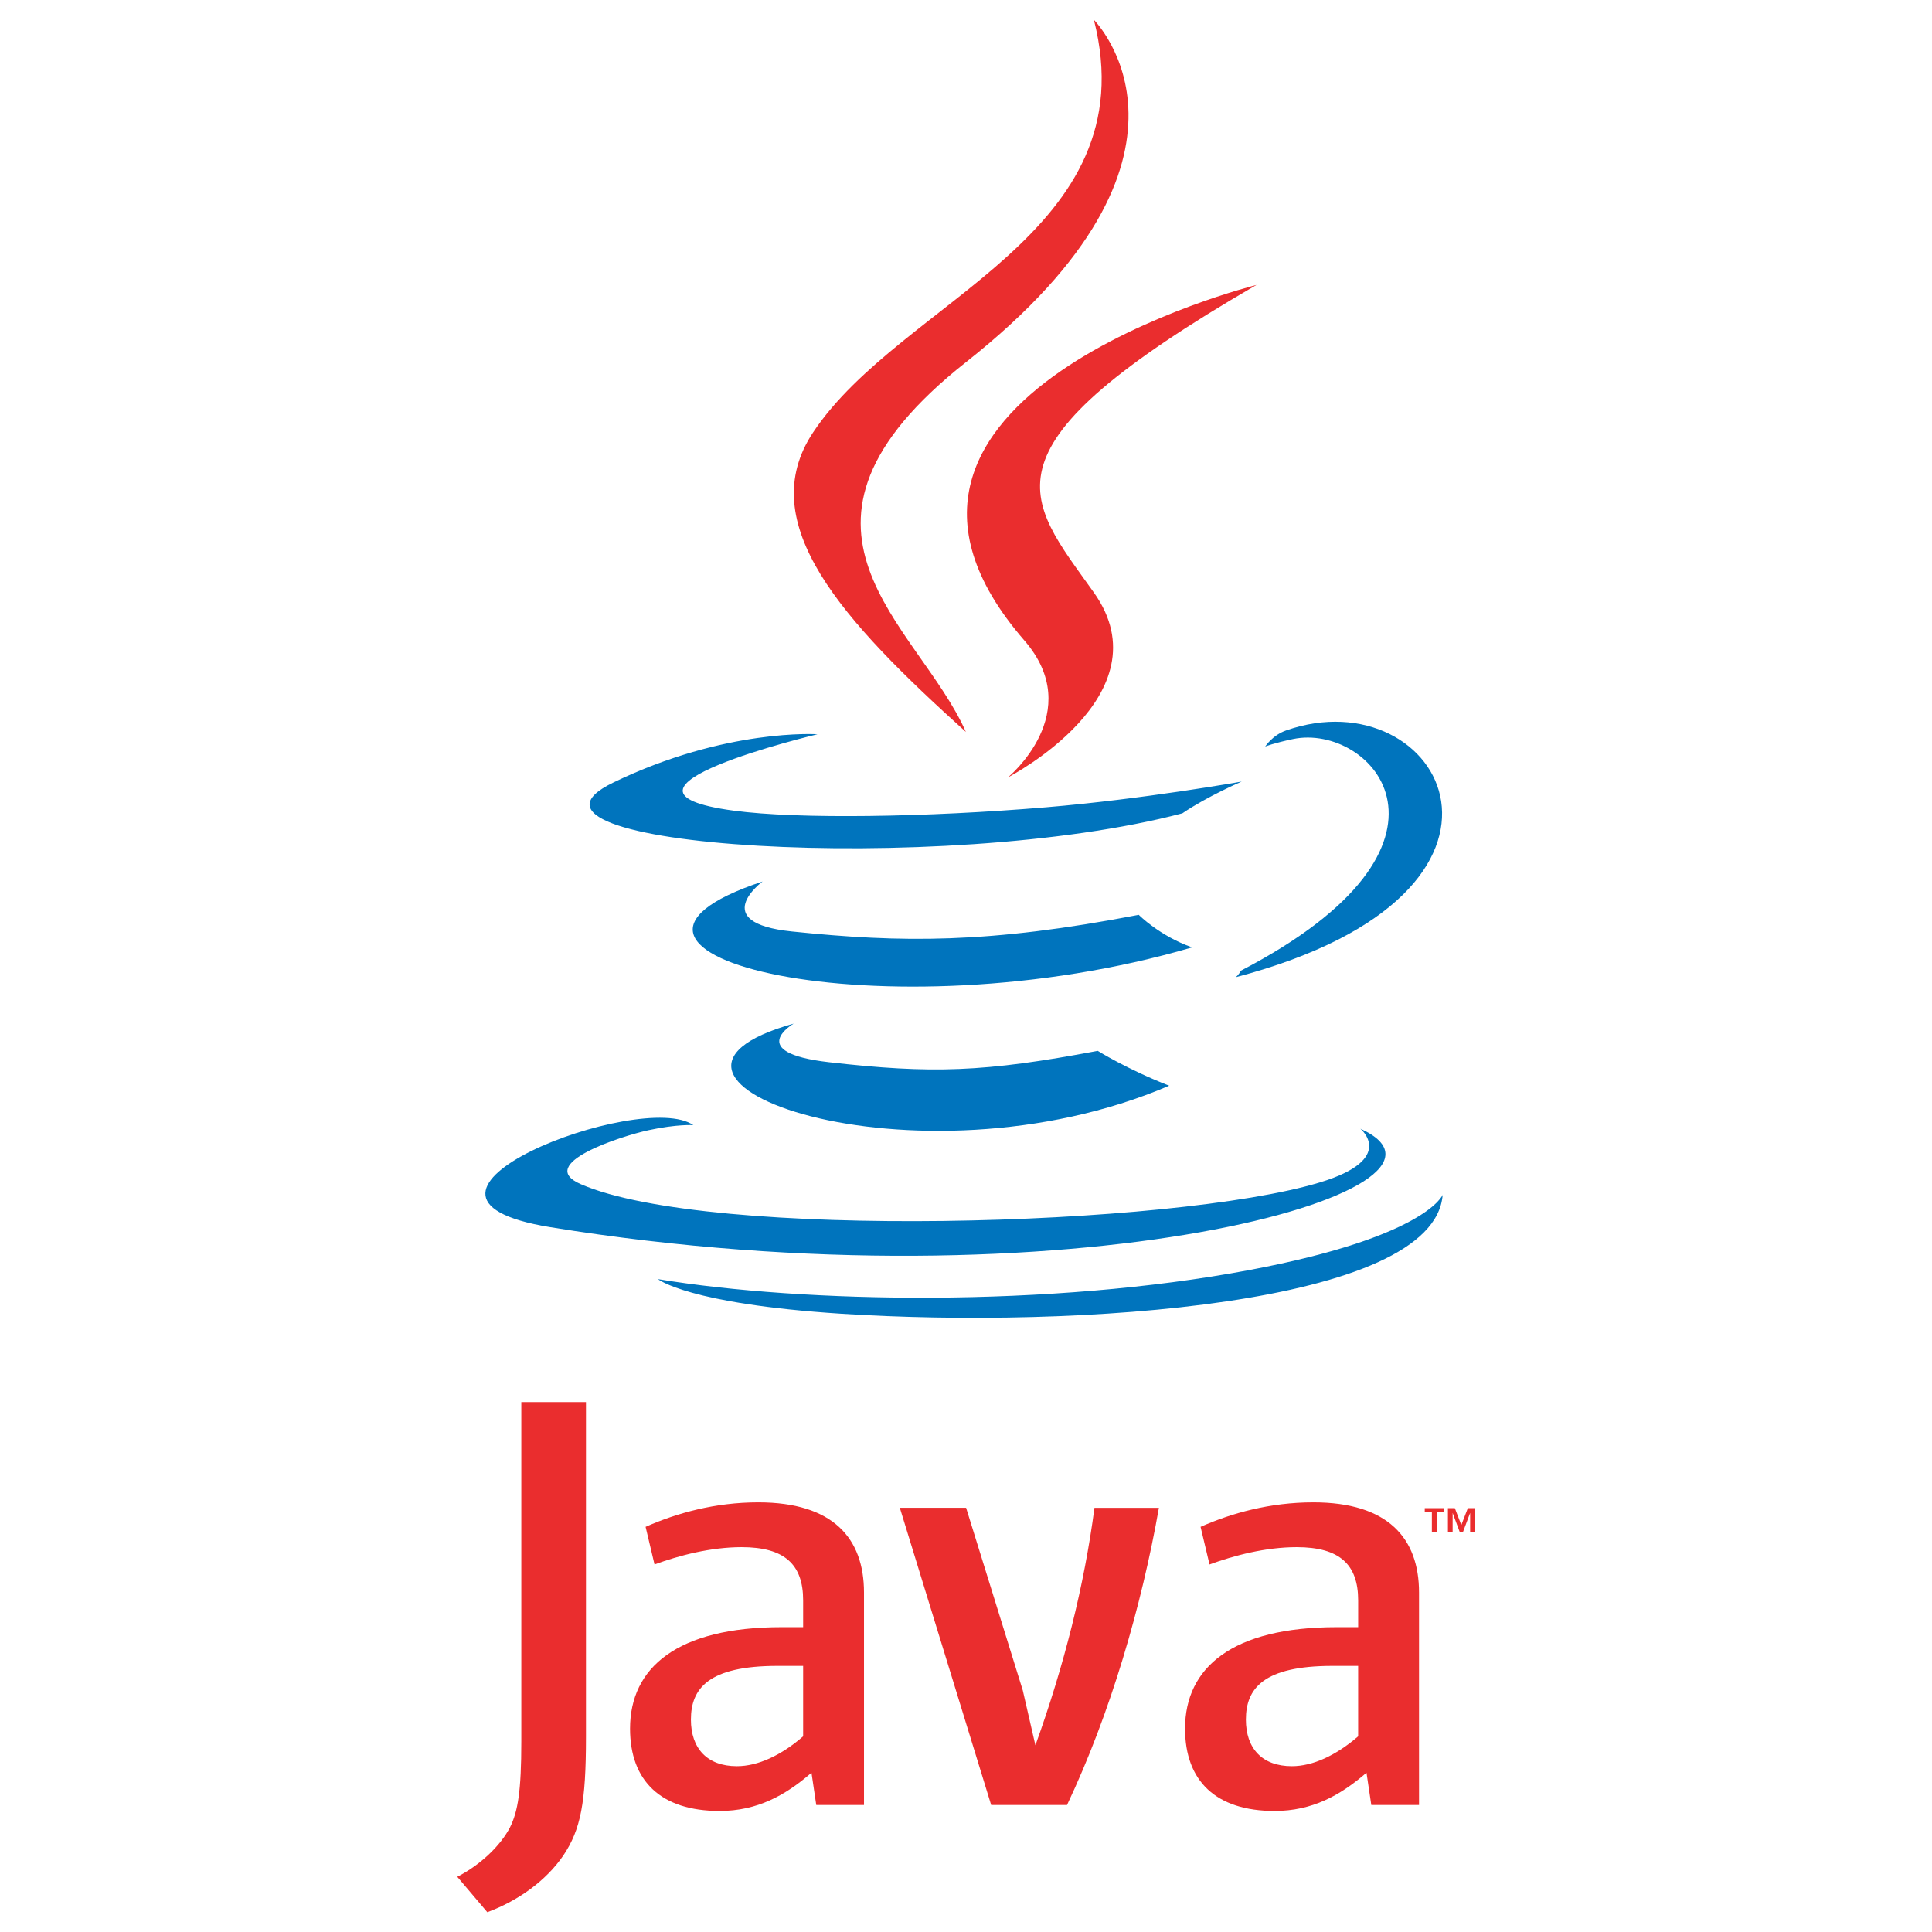
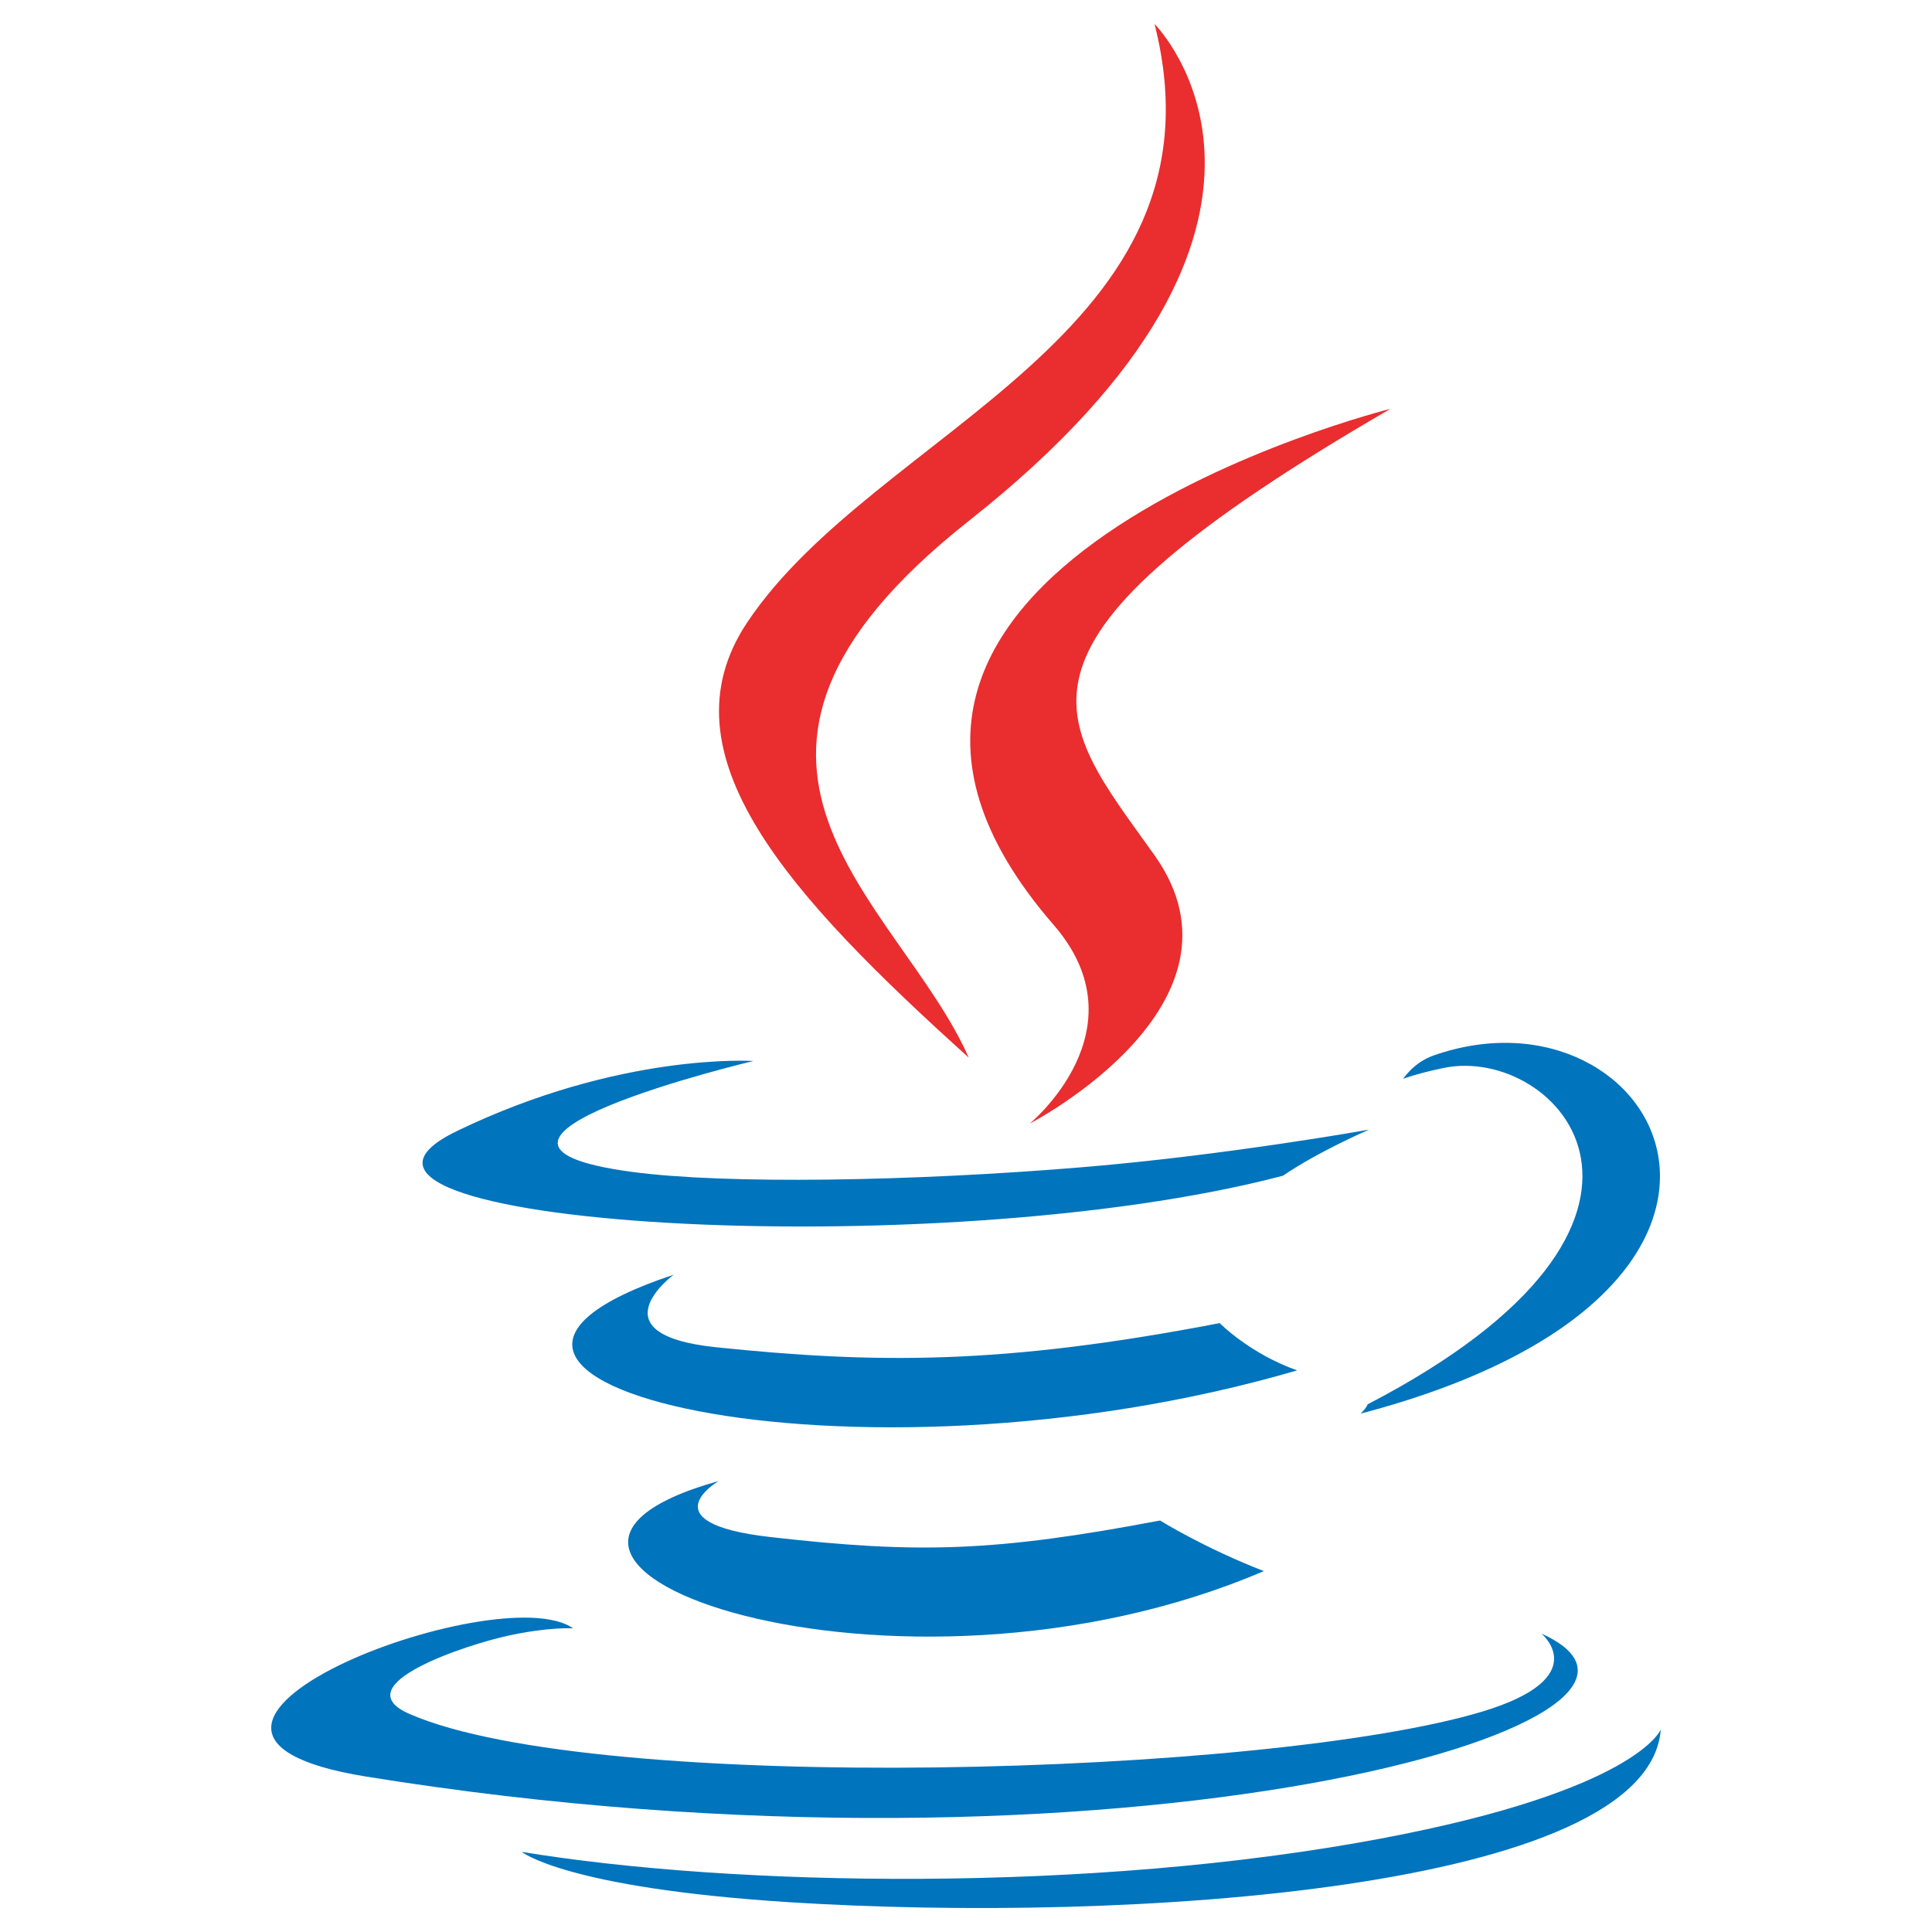
<svg xmlns="http://www.w3.org/2000/svg" viewBox="0 0 128 128">
-   <path fill="#0074BD" d="M52.581 67.817s-3.284 1.911 2.341 2.557c6.814.778 10.297.666 17.805-.753 0 0 1.979 1.237 4.735 2.309-16.836 7.213-38.104-.418-24.881-4.113zM50.522 58.402s-3.684 2.729 1.945 3.311c7.28.751 13.027.813 22.979-1.103 0 0 1.373 1.396 3.536 2.157-20.352 5.954-43.021.469-28.46-4.365z" />
-   <path fill="#EA2D2E" d="M67.865 42.431c4.151 4.778-1.088 9.074-1.088 9.074s10.533-5.437 5.696-12.248c-4.519-6.349-7.982-9.502 10.771-20.378.001 0-29.438 7.35-15.379 23.552z" />
-   <path fill="#0074BD" d="M90.132 74.781s2.432 2.005-2.678 3.555c-9.716 2.943-40.444 3.831-48.979.117-3.066-1.335 2.687-3.187 4.496-3.576 1.887-.409 2.965-.334 2.965-.334-3.412-2.403-22.055 4.719-9.469 6.762 34.324 5.563 62.567-2.506 53.665-6.524zM54.162 48.647s-15.629 3.713-5.534 5.063c4.264.57 12.758.439 20.676-.225 6.469-.543 12.961-1.704 12.961-1.704s-2.279.978-3.93 2.104c-15.874 4.175-46.533 2.23-37.706-2.038 7.463-3.611 13.533-3.2 13.533-3.2zM82.2 64.317c16.135-8.382 8.674-16.438 3.467-15.353-1.273.266-1.845.496-1.845.496s.475-.744 1.378-1.063c10.302-3.62 18.223 10.681-3.322 16.345 0 0 .247-.224.322-.425z" />
-   <path fill="#EA2D2E" d="M72.474 1.313s8.935 8.939-8.476 22.682c-13.962 11.027-3.184 17.313-.006 24.498-8.15-7.354-14.128-13.828-10.118-19.852 5.889-8.842 22.204-13.131 18.6-27.328z" />
-   <path fill="#0074BD" d="M55.749 87.039c15.484.99 39.269-.551 39.832-7.878 0 0-1.082 2.777-12.799 4.981-13.218 2.488-29.523 2.199-39.191.603 0 0 1.98 1.64 12.158 2.294z" />
-   <path fill="#EA2D2E" d="M94.866 100.181h-.472v-.264h1.27v.264h-.47v1.317h-.329l.001-1.317zm2.535.066h-.006l-.468 1.251h-.216l-.465-1.251h-.005v1.251h-.312v-1.581h.457l.431 1.119.432-1.119h.454v1.581h-.302v-1.251zM53.211 115.037c-1.46 1.266-3.004 1.978-4.391 1.978-1.974 0-3.045-1.186-3.045-3.085 0-2.055 1.146-3.56 5.738-3.56h1.697v4.667h.001zm4.031 4.548v-14.077c0-3.599-2.053-5.973-6.997-5.973-2.886 0-5.416.714-7.473 1.622l.592 2.493c1.62-.595 3.715-1.147 5.771-1.147 2.85 0 4.075 1.147 4.075 3.521v1.779h-1.424c-6.921 0-10.044 2.685-10.044 6.723 0 3.479 2.058 5.456 5.933 5.456 2.49 0 4.351-1.028 6.088-2.533l.316 2.137h3.163v-.001zM70.694 119.585h-5.027l-6.051-19.689h4.391l3.756 12.099.835 3.635c1.896-5.258 3.24-10.596 3.912-15.733h4.271c-1.143 6.481-3.203 13.598-6.087 19.688zM89.982 115.037c-1.465 1.266-3.01 1.978-4.392 1.978-1.976 0-3.046-1.186-3.046-3.085 0-2.055 1.149-3.56 5.736-3.56h1.701v4.667h.001zm4.033 4.548v-14.077c0-3.599-2.059-5.973-6.999-5.973-2.889 0-5.418.714-7.475 1.622l.593 2.493c1.62-.595 3.718-1.147 5.774-1.147 2.846 0 4.074 1.147 4.074 3.521v1.779h-1.424c-6.923 0-10.045 2.685-10.045 6.723 0 3.479 2.056 5.456 5.93 5.456 2.491 0 4.349-1.028 6.091-2.533l.318 2.137h3.163v-.001zM37.322 122.931c-1.147 1.679-3.005 3.008-5.037 3.757l-1.989-2.345c1.547-.794 2.872-2.075 3.489-3.269.532-1.063.753-2.43.753-5.701v-22.482h4.284v22.173c0 4.375-.348 6.144-1.5 7.867z" />
+   <path fill="#0074BD" d="M47.617 98.12s-4.767 2.774 3.397 3.71c9.892 1.13 14.947.968 25.845-1.092 0 0 2.871 1.795 6.873 3.351-24.439 10.47-55.308-.607-36.115-5.969zM44.629 84.455s-5.348 3.959 2.823 4.805c10.567 1.091 18.91 1.18 33.354-1.6 0 0 1.993 2.025 5.132 3.131-29.542 8.64-62.446.68-41.309-6.336z" />
+   <path fill="#EA2D2E" d="M69.802 61.271c6.025 6.935-1.58 13.17-1.58 13.17s15.289-7.891 8.269-17.777c-6.559-9.215-11.587-13.792 15.635-29.58 0 .001-42.731 10.67-22.324 34.187z" />
+   <path fill="#0074BD" d="M102.123 108.229s3.529 2.91-3.888 5.159c-14.102 4.272-58.706 5.56-71.094.171-4.451-1.938 3.899-4.625 6.526-5.192 2.739-.593 4.303-.485 4.303-.485-4.953-3.487-32.013 6.85-13.743 9.815 49.821 8.076 90.817-3.637 77.896-9.468zM49.912 70.294s-22.686 5.389-8.033 7.348c6.188.828 18.518.638 30.011-.326 9.39-.789 18.813-2.474 18.813-2.474s-3.308 1.419-5.704 3.053c-23.042 6.061-67.544 3.238-54.731-2.958 10.832-5.239 19.644-4.643 19.644-4.643zM90.609 93.041c23.421-12.167 12.591-23.86 5.032-22.285-1.848.385-2.677.72-2.677.72s.688-1.079 2-1.543c14.953-5.255 26.451 15.503-4.823 23.725 0-.002.359-.327.468-.617z" />
+   <path fill="#EA2D2E" d="M76.491 1.587s12.968 12.976-12.303 32.923c-20.266 16.006-4.621 25.13-.007 35.559-11.831-10.673-20.509-20.07-14.688-28.815 8.548-12.834 32.229-19.059 26.998-39.667z" />
+   <path fill="#0074BD" d="M52.214 126.021c22.476 1.437 57-.8 57.817-11.436 0 0-1.571 4.032-18.577 7.231-19.186 3.612-42.854 3.191-56.887.874 0 .001 2.875 2.381 17.647 3.331z" />
</svg>
